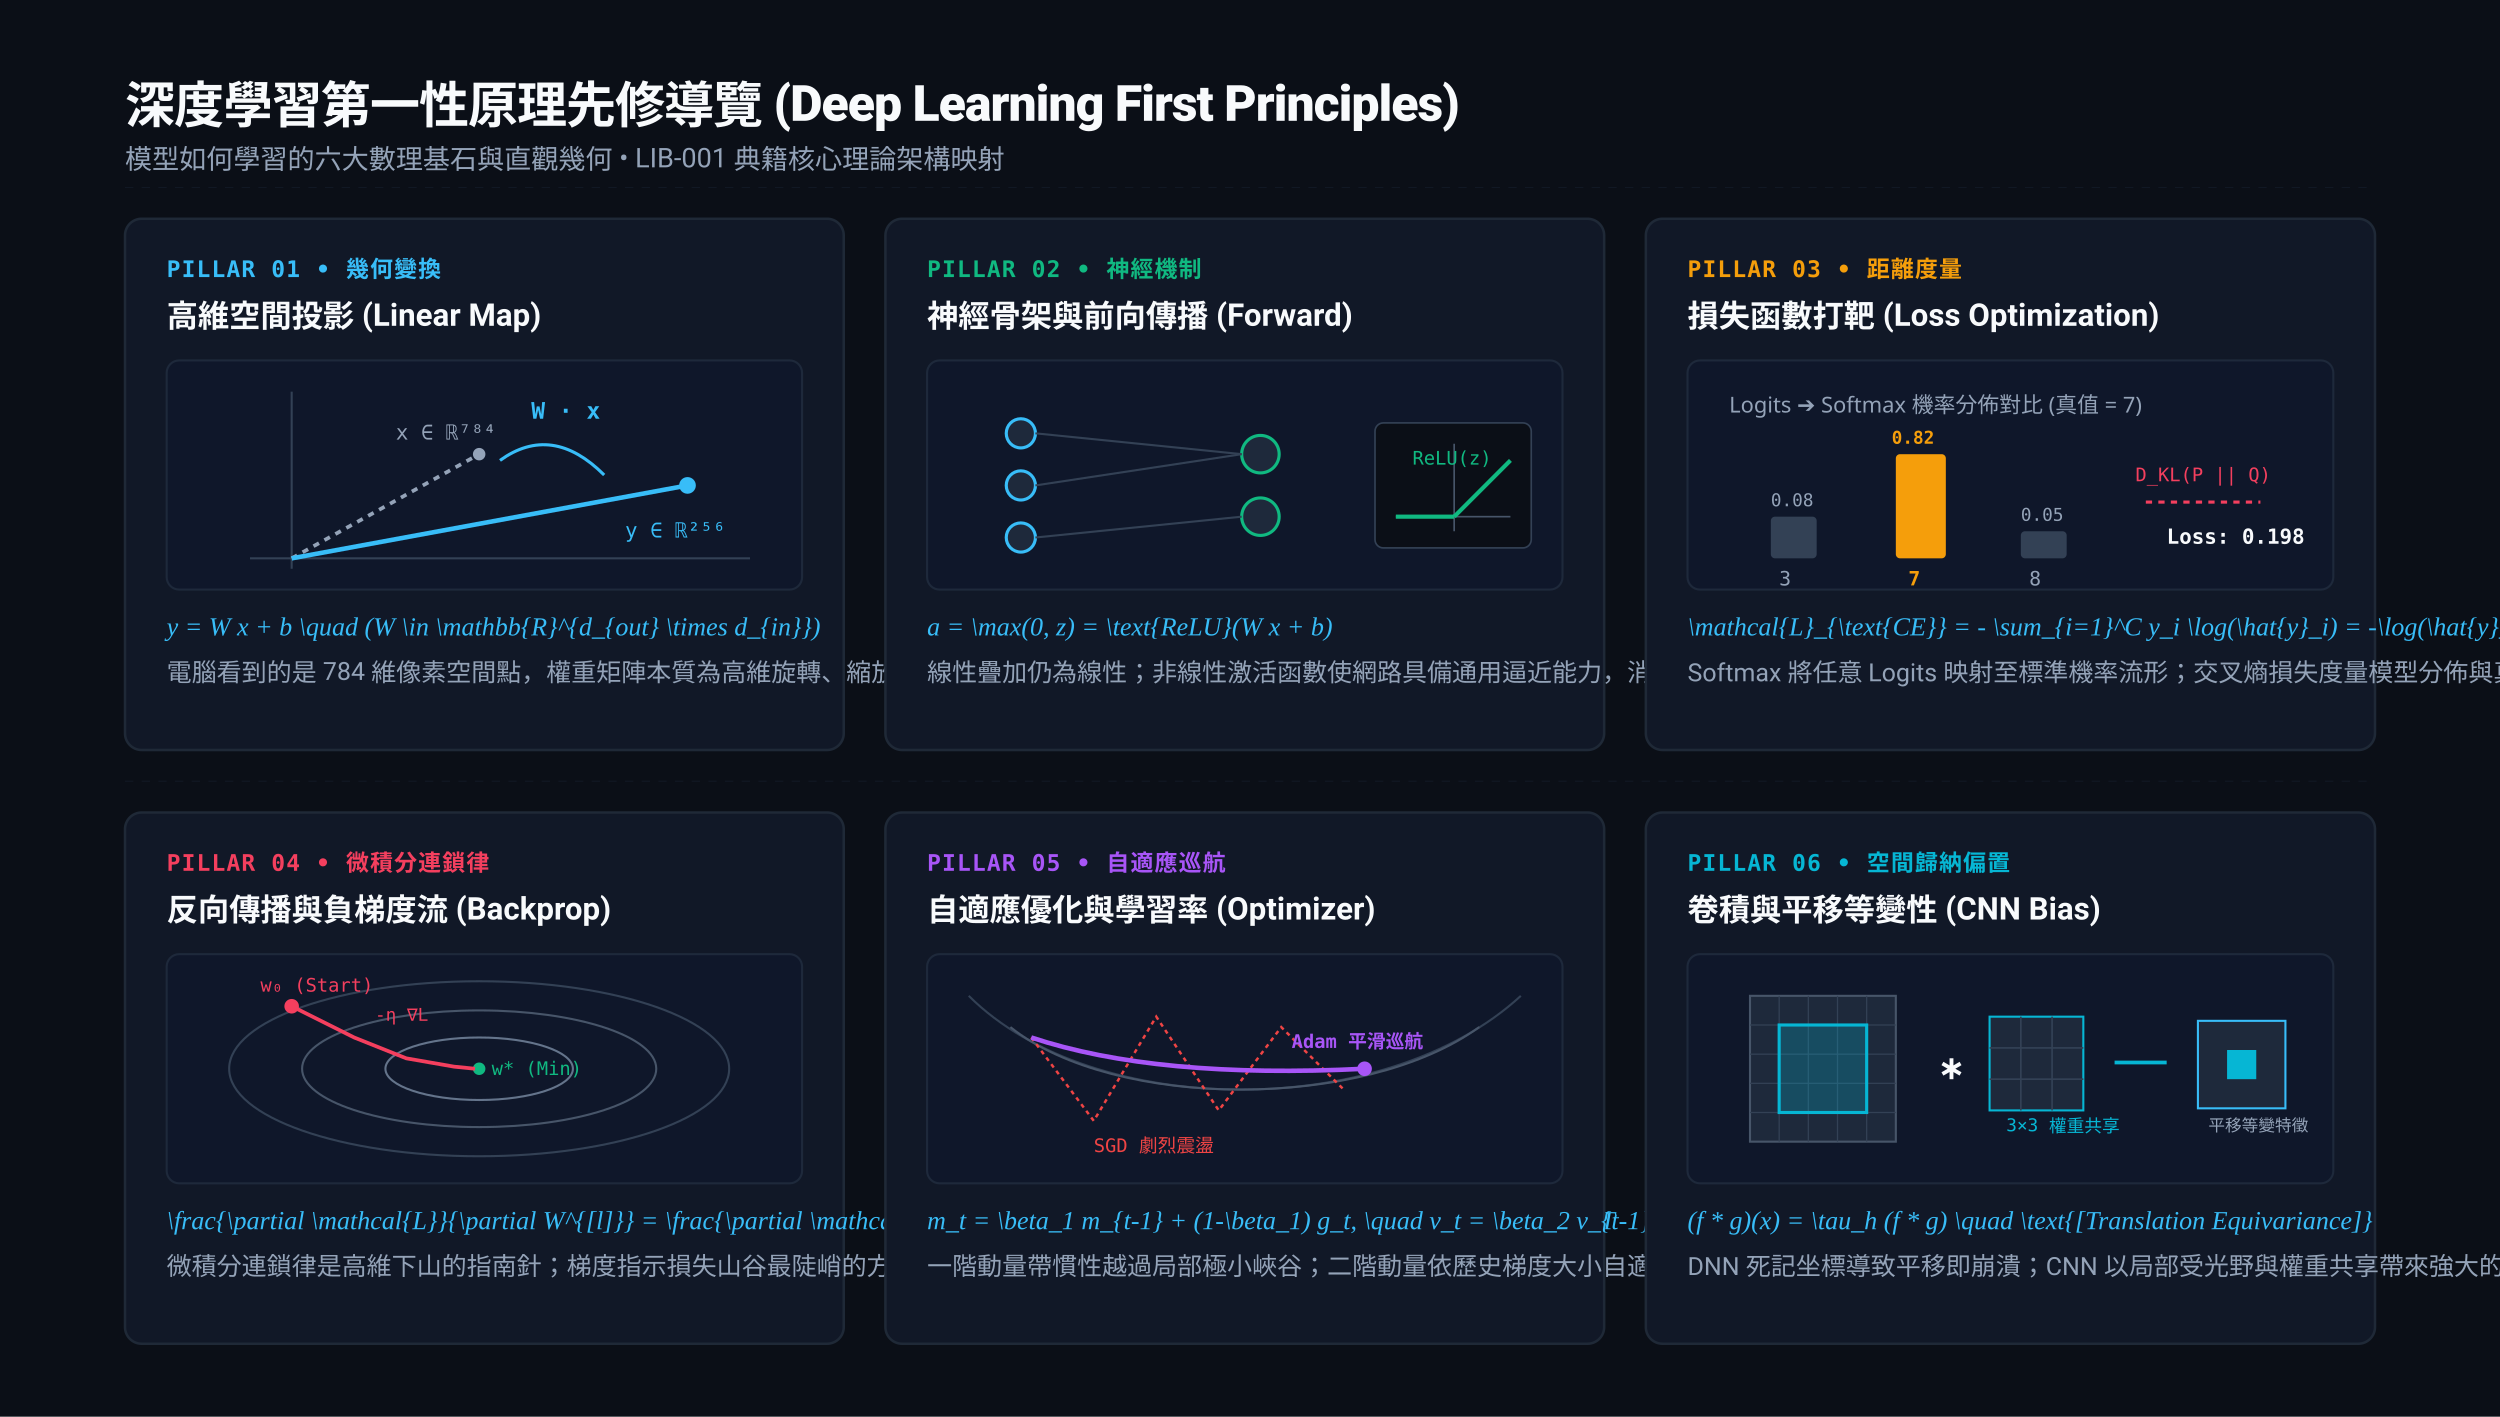
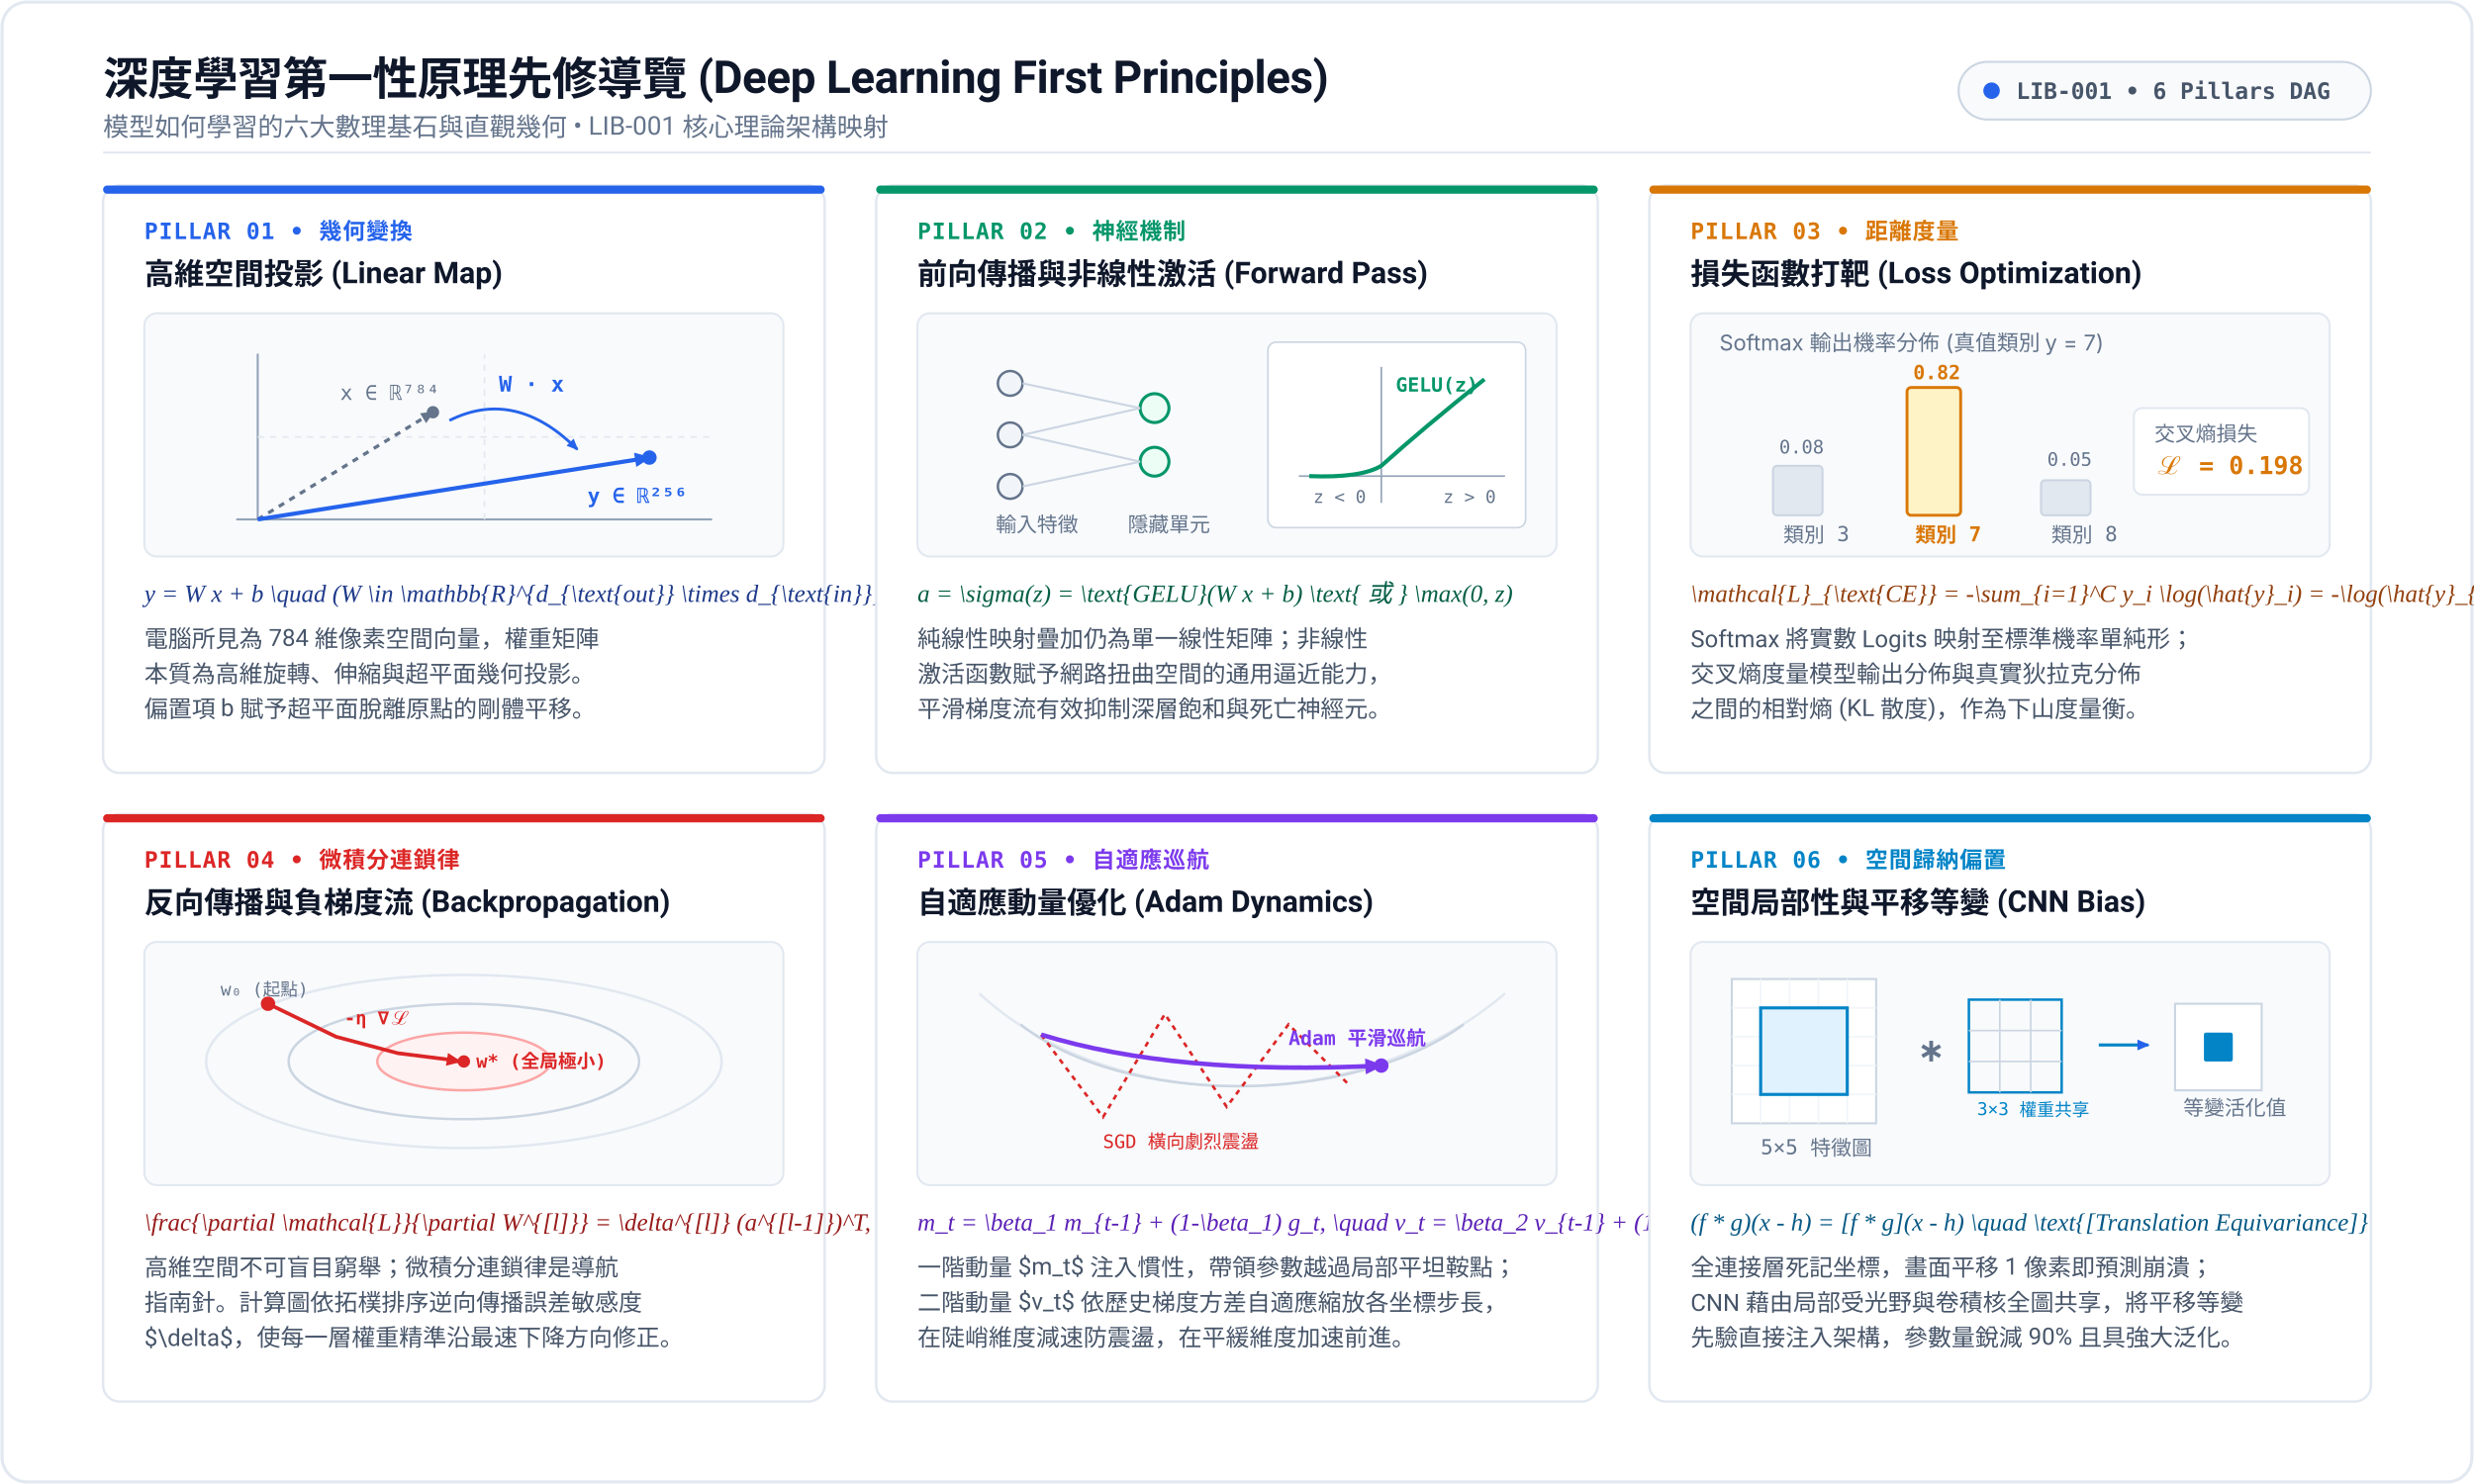
- <svg xmlns="http://www.w3.org/2000/svg" viewBox="0 0 1200 680" width="100%" height="100%">
+ <svg xmlns="http://www.w3.org/2000/svg" viewBox="0 0 1200 720" width="100%" height="100%">
  <defs>
    <style>
-       .bg { fill: #0b0f17; }
-       .grid-line { stroke: #1e293b; stroke-width: 0.5; stroke-dasharray: 4 4; opacity: 0.35; }
-       .pillar-card { fill: #111827; stroke: #1f2937; stroke-width: 1.2; rx: 8px; }
-       .pillar-card:hover { stroke: #38bdf8; }
-       .header-title { font-family: -apple-system, BlinkMacSystemFont, "Segoe UI", Roboto, sans-serif; font-size: 24px; font-weight: 800; fill: #f8fafc; letter-spacing: -0.02em; }
-       .header-sub { font-family: -apple-system, BlinkMacSystemFont, "Segoe UI", Roboto, sans-serif; font-size: 13px; fill: #94a3b8; }
-       .pillar-tag { font-family: ui-monospace, SFMono-Regular, Menlo, Monaco, Consolas, monospace; font-size: 11px; font-weight: 700; letter-spacing: 0.05em; }
-       .pillar-title { font-family: -apple-system, BlinkMacSystemFont, "Segoe UI", Roboto, sans-serif; font-size: 15px; font-weight: 700; fill: #f8fafc; }
-       .pillar-desc { font-family: -apple-system, BlinkMacSystemFont, "Segoe UI", Roboto, sans-serif; font-size: 12px; fill: #94a3b8; line-height: 1.5; }
-       .math-eq { font-family: "Cambria Math", "Times New Roman", serif; font-size: 12.5px; fill: #38bdf8; font-style: italic; }
-       .diagram-bg { fill: #0f172a; stroke: #1e293b; stroke-width: 1; rx: 6px; }
-       .accent-line { stroke-width: 1.5; stroke-linecap: round; }
+       .canvas-bg { fill: #ffffff; }
+       .outer-border { fill: none; stroke: #e2e8f0; stroke-width: 1.5; rx: 12px; }
+       .header-title { font-family: -apple-system, BlinkMacSystemFont, "Segoe UI", Roboto, "Helvetica Neue", Arial, sans-serif; font-size: 22px; font-weight: 700; fill: #0f172a; letter-spacing: -0.01em; }
+       .header-sub { font-family: -apple-system, BlinkMacSystemFont, "Segoe UI", Roboto, sans-serif; font-size: 12.5px; fill: #64748b; }
+       .meta-tag { font-family: ui-monospace, SFMono-Regular, Menlo, Monaco, Consolas, monospace; font-size: 11px; font-weight: 600; fill: #475569; }
+       .pillar-card { fill: #ffffff; stroke: #e2e8f0; stroke-width: 1.2; rx: 8px; }
+       .pillar-tag { font-family: ui-monospace, SFMono-Regular, Menlo, Monaco, Consolas, monospace; font-size: 11px; font-weight: 700; letter-spacing: 0.04em; }
+       .pillar-title { font-family: -apple-system, BlinkMacSystemFont, "Segoe UI", Roboto, sans-serif; font-size: 14.5px; font-weight: 700; fill: #0f172a; }
+       .diagram-bg { fill: #f8fafc; stroke: #e2e8f0; stroke-width: 1; rx: 6px; }
+       .math-eq { font-family: "Cambria Math", "Times New Roman", serif; font-size: 12px; font-style: italic; }
+       .pillar-desc { font-family: -apple-system, BlinkMacSystemFont, "Segoe UI", Roboto, sans-serif; font-size: 11.5px; fill: #475569; line-height: 1.5; }
+       .plot-axis { stroke: #94a3b8; stroke-width: 1; stroke-linecap: round; }
+       .plot-grid { stroke: #e2e8f0; stroke-width: 0.8; stroke-dasharray: 3 3; }
+       .label-sub { font-family: ui-monospace, SFMono-Regular, Menlo, monospace; font-size: 10px; fill: #64748b; }
    </style>
+     <marker id="arr-blue" viewBox="0 0 10 10" refX="7" refY="5" markerWidth="5" markerHeight="5" orient="auto-start-reverse">
+       <path d="M 0 1.5 L 8 5 L 0 8.5 z" fill="#2563eb" />
+     </marker>
+     <marker id="arr-slate" viewBox="0 0 10 10" refX="7" refY="5" markerWidth="5" markerHeight="5" orient="auto-start-reverse">
+       <path d="M 0 1.5 L 8 5 L 0 8.5 z" fill="#64748b" />
+     </marker>
+     <marker id="arr-emerald" viewBox="0 0 10 10" refX="7" refY="5" markerWidth="5" markerHeight="5" orient="auto-start-reverse">
+       <path d="M 0 1.5 L 8 5 L 0 8.5 z" fill="#059669" />
+     </marker>
+     <marker id="arr-amber" viewBox="0 0 10 10" refX="7" refY="5" markerWidth="5" markerHeight="5" orient="auto-start-reverse">
+       <path d="M 0 1.5 L 8 5 L 0 8.5 z" fill="#d97706" />
+     </marker>
+     <marker id="arr-red" viewBox="0 0 10 10" refX="7" refY="5" markerWidth="5" markerHeight="5" orient="auto-start-reverse">
+       <path d="M 0 1.5 L 8 5 L 0 8.5 z" fill="#dc2626" />
+     </marker>
+     <marker id="arr-purple" viewBox="0 0 10 10" refX="7" refY="5" markerWidth="5" markerHeight="5" orient="auto-start-reverse">
+       <path d="M 0 1.5 L 8 5 L 0 8.5 z" fill="#7c3aed" />
+     </marker>
  </defs>
-   <rect width="1200" height="680" class="bg" />
-   <line x1="60" y1="90" x2="1140" y2="90" class="grid-line" />
-   <line x1="60" y1="375" x2="1140" y2="375" class="grid-line" />
-   <g transform="translate(60, 35)">
-     <text class="header-title" x="0" y="24">深度學習第一性原理先修導覽 (Deep Learning First Principles)</text>
-     <text class="header-sub" x="0" y="46">模型如何學習的六大數理基石與直觀幾何 • LIB-001 典籍核心理論架構映射</text>
-   </g>
-   <g transform="translate(60, 105)">
-     <rect width="345" height="255" class="pillar-card" />
-     <text x="20" y="28" class="pillar-tag" fill="#38bdf8">PILLAR 01 • 幾何變換</text>
-     <text x="20" y="52" class="pillar-title">高維空間投影 (Linear Map)</text>
-     <g transform="translate(20, 68)">
-       <rect width="305" height="110" class="diagram-bg" />
-       <line x1="40" y1="95" x2="280" y2="95" stroke="#334155" stroke-width="1" />
-       <line x1="60" y1="15" x2="60" y2="100" stroke="#334155" stroke-width="1" />
-       <line x1="60" y1="95" x2="150" y2="45" stroke="#94a3b8" stroke-width="1.8" stroke-dasharray="3 3" />
-       <circle cx="150" cy="45" r="3" fill="#94a3b8" />
-       <text x="110" y="38" font-family="monospace" font-size="10" fill="#94a3b8">x ∈ ℝ⁷⁸⁴</text>
-       <path d="M 160 48 Q 185 30 210 55" fill="none" stroke="#38bdf8" stroke-width="1.5" />
-       <text x="175" y="28" font-family="monospace" font-size="11" fill="#38bdf8" font-weight="700">W · x</text>
-       <line x1="60" y1="95" x2="250" y2="60" stroke="#38bdf8" stroke-width="2.2" />
-       <circle cx="250" cy="60" r="4" fill="#38bdf8" />
-       <text x="220" y="85" font-family="monospace" font-size="10" fill="#38bdf8">y ∈ ℝ²⁵⁶</text>
-     </g>
-     <text x="20" y="200" class="math-eq">y = W x + b \quad (W \in \mathbb{R}^{d_{out} \times d_{in}})</text>
-     <text x="20" y="222" class="pillar-desc">
-       電腦看到的是 784 維像素空間點，權重矩陣本質為高維旋轉、縮放與超平面投影。
-     </text>
-   </g>
-   <g transform="translate(425, 105)">
-     <rect width="345" height="255" class="pillar-card" />
-     <text x="20" y="28" class="pillar-tag" fill="#10b981">PILLAR 02 • 神經機制</text>
-     <text x="20" y="52" class="pillar-title">神經骨架與前向傳播 (Forward)</text>
-     <g transform="translate(20, 68)">
-       <rect width="305" height="110" class="diagram-bg" />
-       <circle cx="45" cy="35" r="7" fill="#1e293b" stroke="#38bdf8" stroke-width="1.5" />
-       <circle cx="45" cy="60" r="7" fill="#1e293b" stroke="#38bdf8" stroke-width="1.5" />
-       <circle cx="45" cy="85" r="7" fill="#1e293b" stroke="#38bdf8" stroke-width="1.5" />
-       <circle cx="160" cy="45" r="9" fill="#1e293b" stroke="#10b981" stroke-width="1.5" />
-       <circle cx="160" cy="75" r="9" fill="#1e293b" stroke="#10b981" stroke-width="1.5" />
-       <line x1="52" y1="35" x2="151" y2="45" stroke="#334155" stroke-width="1" />
-       <line x1="52" y1="60" x2="151" y2="45" stroke="#334155" stroke-width="1" />
-       <line x1="52" y1="85" x2="151" y2="75" stroke="#334155" stroke-width="1" />
-       <g transform="translate(215, 30)">
-         <rect width="75" height="60" fill="#0b0f17" stroke="#334155" stroke-width="0.8" rx="4" />
-         <line x1="10" y1="45" x2="65" y2="45" stroke="#475569" stroke-width="0.8" />
-         <line x1="38" y1="10" x2="38" y2="52" stroke="#475569" stroke-width="0.8" />
-         <line x1="10" y1="45" x2="38" y2="45" stroke="#10b981" stroke-width="2" />
-         <line x1="38" y1="45" x2="65" y2="18" stroke="#10b981" stroke-width="2" />
-         <text x="18" y="20" font-family="monospace" font-size="9" fill="#10b981">ReLU(z)</text>
-       </g>
-     </g>
-     <text x="20" y="200" class="math-eq">a = \max(0, z) = \text{ReLU}(W x + b)</text>
-     <text x="20" y="222" class="pillar-desc">
-       線性疊加仍為線性；非線性激活函數使網路具備通用逼近能力，消除梯度飽和。
-     </text>
-   </g>
-   <g transform="translate(790, 105)">
-     <rect width="350" height="255" class="pillar-card" />
-     <text x="20" y="28" class="pillar-tag" fill="#f59e0b">PILLAR 03 • 距離度量</text>
-     <text x="20" y="52" class="pillar-title">損失函數打靶 (Loss Optimization)</text>
-     <g transform="translate(20, 68)">
-       <rect width="310" height="110" class="diagram-bg" />
-       <text x="20" y="25" font-family="sans-serif" font-size="10.5" fill="#94a3b8">Logits ➔ Softmax 機率分佈對比 (真值 = 7)</text>
-       <g transform="translate(30, 40)">
-         <rect x="10" y="35" width="22" height="20" fill="#334155" rx="2" />
-         <text x="14" y="68" font-family="monospace" font-size="9.5" fill="#94a3b8">3</text>
-         <text x="10" y="30" font-family="monospace" font-size="8.5" fill="#94a3b8">0.08</text>
-         <rect x="70" y="5" width="24" height="50" fill="#f59e0b" rx="2" />
-         <text x="76" y="68" font-family="monospace" font-size="9.5" fill="#f59e0b" font-weight="700">7</text>
-         <text x="68" y="0" font-family="monospace" font-size="8.5" fill="#f59e0b" font-weight="700">0.82</text>
-         <rect x="130" y="42" width="22" height="13" fill="#334155" rx="2" />
-         <text x="134" y="68" font-family="monospace" font-size="9.5" fill="#94a3b8">8</text>
-         <text x="130" y="37" font-family="monospace" font-size="8.5" fill="#94a3b8">0.05</text>
-         <path d="M 190 28 L 245 28" stroke="#f43f5e" stroke-width="1.5" stroke-dasharray="3 3" />
-         <text x="185" y="18" font-family="monospace" font-size="9" fill="#f43f5e">D_KL(P || Q)</text>
-         <text x="200" y="48" font-family="monospace" font-size="10" fill="#f8fafc" font-weight="700">Loss: 0.198</text>
-       </g>
-     </g>
-     <text x="20" y="200" class="math-eq">\mathcal{L}_{\text{CE}} = - \sum_{i=1}^C y_i \log(\hat{y}_i) = -\log(\hat{y}_{\text{true}})</text>
-     <text x="20" y="222" class="pillar-desc">
-       Softmax 將任意 Logits 映射至標準機率流形；交叉熵損失度量模型分佈與真值的距離。
-     </text>
-   </g>
-   <g transform="translate(60, 390)">
-     <rect width="345" height="255" class="pillar-card" />
-     <text x="20" y="28" class="pillar-tag" fill="#f43f5e">PILLAR 04 • 微積分連鎖律</text>
-     <text x="20" y="52" class="pillar-title">反向傳播與負梯度流 (Backprop)</text>
-     <g transform="translate(20, 68)">
-       <rect width="305" height="110" class="diagram-bg" />
-       <ellipse cx="150" cy="55" rx="120" ry="42" fill="none" stroke="#334155" stroke-width="1" />
-       <ellipse cx="150" cy="55" rx="85" ry="28" fill="none" stroke="#475569" stroke-width="1" />
-       <ellipse cx="150" cy="55" rx="45" ry="15" fill="none" stroke="#64748b" stroke-width="1" />
-       <circle cx="150" cy="55" r="3" fill="#10b981" />
-       <text x="156" y="58" font-family="monospace" font-size="9" fill="#10b981">w* (Min)</text>
-       <path d="M 60 25 L 90 40 L 115 50 L 138 54 L 148 55" fill="none" stroke="#f43f5e" stroke-width="1.8" />
-       <circle cx="60" cy="25" r="3.5" fill="#f43f5e" />
-       <text x="45" y="18" font-family="monospace" font-size="9" fill="#f43f5e">w₀ (Start)</text>
-       <text x="100" y="32" font-family="monospace" font-size="8.5" fill="#f43f5e">-η ∇L</text>
-     </g>
-     <text x="20" y="200" class="math-eq">\frac{\partial \mathcal{L}}{\partial W^{[l]}} = \frac{\partial \mathcal{L}}{\partial z^{[l]}} \cdot (a^{[l-1]})^T = \delta^{[l]} (a^{[l-1]})^T</text>
-     <text x="20" y="222" class="pillar-desc">
-       微積分連鎖律是高維下山的指南針；梯度指示損失山谷最陡峭的方向，沿負方向迭代。
-     </text>
-   </g>
-   <g transform="translate(425, 390)">
-     <rect width="345" height="255" class="pillar-card" />
-     <text x="20" y="28" class="pillar-tag" fill="#a855f7">PILLAR 05 • 自適應巡航</text>
-     <text x="20" y="52" class="pillar-title">自適應優化與學習率 (Optimizer)</text>
-     <g transform="translate(20, 68)">
-       <rect width="305" height="110" class="diagram-bg" />
-       <path d="M 20 20 C 80 80 220 80 285 20" fill="none" stroke="#334155" stroke-width="1" />
-       <path d="M 40 35 C 90 75 210 75 265 35" fill="none" stroke="#475569" stroke-width="1" />
-       <path d="M 50 40 L 80 80 L 110 30 L 140 75 L 170 35 L 200 65" fill="none" stroke="#ef4444" stroke-width="1.2" stroke-dasharray="2 2" />
-       <text x="80" y="95" font-family="monospace" font-size="9" fill="#ef4444">SGD 劇烈震盪</text>
-       <path d="M 50 40 Q 110 60 210 55" fill="none" stroke="#a855f7" stroke-width="2.2" />
-       <circle cx="210" cy="55" r="3.5" fill="#a855f7" />
-       <text x="175" y="45" font-family="monospace" font-size="9" fill="#a855f7" font-weight="700">Adam 平滑巡航</text>
-     </g>
-     <text x="20" y="200" class="math-eq">m_t = \beta_1 m_{t-1} + (1-\beta_1) g_t, \quad v_t = \beta_2 v_{t-1} + (1-\beta_2) g_t^2</text>
-     <text x="20" y="222" class="pillar-desc">
-       一階動量帶慣性越過局部極小峽谷；二階動量依歷史梯度大小自適應縮放步長。
-     </text>
-   </g>
-   <g transform="translate(790, 390)">
-     <rect width="350" height="255" class="pillar-card" />
-     <text x="20" y="28" class="pillar-tag" fill="#06b6d4">PILLAR 06 • 空間歸納偏置</text>
-     <text x="20" y="52" class="pillar-title">卷積與平移等變性 (CNN Bias)</text>
-     <g transform="translate(20, 68)">
-       <rect width="310" height="110" class="diagram-bg" />
-       <g transform="translate(30, 20)">
-         <rect width="70" height="70" fill="#1e293b" stroke="#475569" stroke-width="1" />
-         <line x1="14" y1="0" x2="14" y2="70" stroke="#334155" stroke-width="0.6" />
-         <line x1="28" y1="0" x2="28" y2="70" stroke="#334155" stroke-width="0.6" />
-         <line x1="42" y1="0" x2="42" y2="70" stroke="#334155" stroke-width="0.6" />
-         <line x1="56" y1="0" x2="56" y2="70" stroke="#334155" stroke-width="0.6" />
-         <line x1="0" y1="14" x2="70" y2="14" stroke="#334155" stroke-width="0.6" />
-         <line x1="0" y1="28" x2="70" y2="28" stroke="#334155" stroke-width="0.6" />
-         <line x1="0" y1="42" x2="70" y2="42" stroke="#334155" stroke-width="0.6" />
-         <line x1="0" y1="56" x2="70" y2="56" stroke="#334155" stroke-width="0.6" />
-         <rect x="14" y="14" width="42" height="42" fill="rgba(6, 182, 212, 0.25)" stroke="#06b6d4" stroke-width="1.5" />
-       </g>
-       <text x="120" y="60" font-family="sans-serif" font-size="16" fill="#f8fafc" font-weight="700">∗</text>
-       <g transform="translate(145, 30)">
-         <rect width="45" height="45" fill="#1e293b" stroke="#06b6d4" stroke-width="1" />
-         <line x1="15" y1="0" x2="15" y2="45" stroke="#334155" stroke-width="0.8" />
-         <line x1="30" y1="0" x2="30" y2="45" stroke="#334155" stroke-width="0.8" />
-         <line x1="0" y1="15" x2="45" y2="15" stroke="#334155" stroke-width="0.8" />
-         <line x1="0" y1="30" x2="45" y2="30" stroke="#334155" stroke-width="0.8" />
-         <text x="8" y="55" font-family="monospace" font-size="8.5" fill="#06b6d4">3×3 權重共享</text>
-       </g>
-       <path d="M 205 52 L 230 52" stroke="#06b6d4" stroke-width="1.8" />
-       <g transform="translate(245, 32)">
-         <rect width="42" height="42" fill="#1e293b" stroke="#38bdf8" stroke-width="1" />
-         <rect x="14" y="14" width="14" height="14" fill="#06b6d4" />
-         <text x="5" y="53" font-family="monospace" font-size="8" fill="#94a3b8">平移等變特徵</text>
-       </g>
-     </g>
-     <text x="20" y="200" class="math-eq">(f * g)(x) = \tau_h (f * g) \quad \text{[Translation Equivariance]}</text>
-     <text x="20" y="222" class="pillar-desc">
-       DNN 死記坐標導致平移即崩潰；CNN 以局部受光野與權重共享帶來強大的幾何不變性。
+   <rect width="1200" height="720" class="canvas-bg" />
+   <rect x="1" y="1" width="1198" height="718" class="outer-border" />
+   <g transform="translate(50, 26)">
+     <text class="header-title" x="0" y="20">深度學習第一性原理先修導覽 (Deep Learning First Principles)</text>
+     <text class="header-sub" x="0" y="40">模型如何學習的六大數理基石與直觀幾何 • LIB-001 核心理論架構映射</text>
+     <g transform="translate(900, 4)">
+       <rect width="200" height="28" rx="14" fill="#f8fafc" stroke="#cbd5e1" stroke-width="1" />
+       <circle cx="16" cy="14" r="4" fill="#2563eb" />
+       <text x="28" y="18" class="meta-tag">LIB-001 • 6 Pillars DAG</text>
+     </g>
+   </g>
+   <line x1="50" y1="74" x2="1150" y2="74" stroke="#e2e8f0" stroke-width="1" />
+   <g transform="translate(50, 90)">
+     <rect width="350" height="285" class="pillar-card" />
+     <rect width="350" height="4" fill="#2563eb" rx="2" />
+     <text x="20" y="26" class="pillar-tag" fill="#2563eb">PILLAR 01 • 幾何變換</text>
+     <text x="20" y="48" class="pillar-title">高維空間投影 (Linear Map)</text>
+     <g transform="translate(20, 62)">
+       <rect width="310" height="118" class="diagram-bg" />
+       <line x1="45" y1="100" x2="275" y2="100" class="plot-axis" />
+       <line x1="55" y1="100" x2="55" y2="20" class="plot-axis" />
+       <line x1="55" y1="60" x2="275" y2="60" class="plot-grid" />
+       <line x1="165" y1="100" x2="165" y2="20" class="plot-grid" />
+       <line x1="55" y1="100" x2="140" y2="48" stroke="#64748b" stroke-width="1.6" stroke-dasharray="3 3" marker-end="url(#arr-slate)" />
+       <circle cx="140" cy="48" r="3" fill="#64748b" />
+       <text x="95" y="42" class="label-sub">x ∈ ℝ⁷⁸⁴</text>
+       <path d="M 148 52 Q 180 36 210 66" fill="none" stroke="#2563eb" stroke-width="1.4" marker-end="url(#arr-blue)" />
+       <text x="172" y="38" font-family="ui-monospace, monospace" font-size="10.5" fill="#2563eb" font-weight="700">W · x</text>
+       <line x1="55" y1="100" x2="245" y2="70" stroke="#2563eb" stroke-width="2" marker-end="url(#arr-blue)" />
+       <circle cx="245" cy="70" r="3.5" fill="#2563eb" />
+       <text x="215" y="92" font-family="ui-monospace, monospace" font-size="10" fill="#2563eb" font-weight="700">y ∈ ℝ²⁵⁶</text>
+     </g>
+     <text x="20" y="202" class="math-eq" fill="#1e3a8a">y = W x + b \quad (W \in \mathbb{R}^{d_{\text{out}} \times d_{\text{in}}})</text>
+     <text x="20" y="224" class="pillar-desc">
+       <tspan x="20" dy="0">電腦所見為 784 維像素空間向量，權重矩陣</tspan>
+       <tspan x="20" dy="17">本質為高維旋轉、伸縮與超平面幾何投影。</tspan>
+       <tspan x="20" dy="17">偏置項 b 賦予超平面脫離原點的剛體平移。</tspan>
+     </text>
+   </g>
+   <g transform="translate(425, 90)">
+     <rect width="350" height="285" class="pillar-card" />
+     <rect width="350" height="4" fill="#059669" rx="2" />
+     <text x="20" y="26" class="pillar-tag" fill="#059669">PILLAR 02 • 神經機制</text>
+     <text x="20" y="48" class="pillar-title">前向傳播與非線性激活 (Forward Pass)</text>
+     <g transform="translate(20, 62)">
+       <rect width="310" height="118" class="diagram-bg" />
+       <g transform="translate(20, 14)">
+         <circle cx="25" cy="20" r="6" fill="#f1f5f9" stroke="#64748b" stroke-width="1.2" />
+         <circle cx="25" cy="45" r="6" fill="#f1f5f9" stroke="#64748b" stroke-width="1.2" />
+         <circle cx="25" cy="70" r="6" fill="#f1f5f9" stroke="#64748b" stroke-width="1.2" />
+         <circle cx="95" cy="32" r="7" fill="#ecfdf5" stroke="#059669" stroke-width="1.5" />
+         <circle cx="95" cy="58" r="7" fill="#ecfdf5" stroke="#059669" stroke-width="1.5" />
+         <line x1="31" y1="20" x2="88" y2="32" stroke="#cbd5e1" stroke-width="1" />
+         <line x1="31" y1="45" x2="88" y2="32" stroke="#cbd5e1" stroke-width="1" />
+         <line x1="31" y1="45" x2="88" y2="58" stroke="#cbd5e1" stroke-width="1" />
+         <line x1="31" y1="70" x2="88" y2="58" stroke="#cbd5e1" stroke-width="1" />
+         <text x="18" y="92" class="label-sub">輸入特徵</text>
+         <text x="82" y="92" class="label-sub">隱藏單元</text>
+       </g>
+       <g transform="translate(170, 14)">
+         <rect width="125" height="90" fill="#ffffff" stroke="#cbd5e1" stroke-width="0.8" rx="4" />
+         <line x1="15" y1="65" x2="115" y2="65" stroke="#94a3b8" stroke-width="0.8" />
+         <line x1="55" y1="12" x2="55" y2="78" stroke="#94a3b8" stroke-width="0.8" />
+         <path d="M 20 65 Q 45 66 55 60 Q 75 42 105 18" fill="none" stroke="#059669" stroke-width="2" />
+         <text x="62" y="24" font-family="ui-monospace, monospace" font-size="9.5" fill="#059669" font-weight="700">GELU(z)</text>
+         <text x="22" y="78" font-family="ui-monospace, monospace" font-size="8.5" fill="#64748b">z &lt; 0</text>
+         <text x="85" y="78" font-family="ui-monospace, monospace" font-size="8.5" fill="#64748b">z &gt; 0</text>
+       </g>
+     </g>
+     <text x="20" y="202" class="math-eq" fill="#065f46">a = \sigma(z) = \text{GELU}(W x + b) \text{ 或 } \max(0, z)</text>
+     <text x="20" y="224" class="pillar-desc">
+       <tspan x="20" dy="0">純線性映射疊加仍為單一線性矩陣；非線性</tspan>
+       <tspan x="20" dy="17">激活函數賦予網路扭曲空間的通用逼近能力，</tspan>
+       <tspan x="20" dy="17">平滑梯度流有效抑制深層飽和與死亡神經元。</tspan>
+     </text>
+   </g>
+   <g transform="translate(800, 90)">
+     <rect width="350" height="285" class="pillar-card" />
+     <rect width="350" height="4" fill="#d97706" rx="2" />
+     <text x="20" y="26" class="pillar-tag" fill="#d97706">PILLAR 03 • 距離度量</text>
+     <text x="20" y="48" class="pillar-title">損失函數打靶 (Loss Optimization)</text>
+     <g transform="translate(20, 62)">
+       <rect width="310" height="118" class="diagram-bg" />
+       <text x="14" y="18" font-family="-apple-system, sans-serif" font-size="10.5" fill="#64748b">Softmax 輸出機率分佈 (真值類別 y = 7)</text>
+       <g transform="translate(20, 26)">
+         <rect x="20" y="48" width="24" height="24" fill="#e2e8f0" stroke="#cbd5e1" rx="2" />
+         <text x="25" y="85" class="label-sub">類別 3</text>
+         <text x="23" y="42" font-family="ui-monospace, monospace" font-size="9" fill="#64748b">0.08</text>
+         <rect x="85" y="10" width="26" height="62" fill="#fef3c7" stroke="#d97706" stroke-width="1.4" rx="2" />
+         <text x="89" y="85" font-family="ui-monospace, monospace" font-size="10" fill="#d97706" font-weight="700">類別 7</text>
+         <text x="88" y="6" font-family="ui-monospace, monospace" font-size="9.5" fill="#d97706" font-weight="700">0.82</text>
+         <rect x="150" y="55" width="24" height="17" fill="#e2e8f0" stroke="#cbd5e1" rx="2" />
+         <text x="155" y="85" class="label-sub">類別 8</text>
+         <text x="153" y="48" font-family="ui-monospace, monospace" font-size="9" fill="#64748b">0.05</text>
+         <g transform="translate(195, 20)">
+           <rect width="85" height="42" rx="4" fill="#ffffff" stroke="#e2e8f0" />
+           <text x="10" y="16" class="label-sub">交叉熵損失</text>
+           <text x="10" y="32" font-family="ui-monospace, monospace" font-size="12" fill="#d97706" font-weight="700">ℒ = 0.198</text>
+         </g>
+       </g>
+     </g>
+     <text x="20" y="202" class="math-eq" fill="#92400e">\mathcal{L}_{\text{CE}} = -\sum_{i=1}^C y_i \log(\hat{y}_i) = -\log(\hat{y}_{\text{true}})</text>
+     <text x="20" y="224" class="pillar-desc">
+       <tspan x="20" dy="0">Softmax 將實數 Logits 映射至標準機率單純形；</tspan>
+       <tspan x="20" dy="17">交叉熵度量模型輸出分佈與真實狄拉克分佈</tspan>
+       <tspan x="20" dy="17">之間的相對熵 (KL 散度)，作為下山度量衡。</tspan>
+     </text>
+   </g>
+   <g transform="translate(50, 395)">
+     <rect width="350" height="285" class="pillar-card" />
+     <rect width="350" height="4" fill="#dc2626" rx="2" />
+     <text x="20" y="26" class="pillar-tag" fill="#dc2626">PILLAR 04 • 微積分連鎖律</text>
+     <text x="20" y="48" class="pillar-title">反向傳播與負梯度流 (Backpropagation)</text>
+     <g transform="translate(20, 62)">
+       <rect width="310" height="118" class="diagram-bg" />
+       <g transform="translate(15, 8)">
+         <ellipse cx="140" cy="50" rx="125" ry="42" fill="none" stroke="#e2e8f0" stroke-width="1.2" />
+         <ellipse cx="140" cy="50" rx="85" ry="28" fill="none" stroke="#cbd5e1" stroke-width="1.2" />
+         <ellipse cx="140" cy="50" rx="42" ry="14" fill="#fef2f2" stroke="#fca5a5" stroke-width="1.2" />
+         <circle cx="140" cy="50" r="3" fill="#dc2626" />
+         <text x="146" y="53" font-family="ui-monospace, monospace" font-size="9" fill="#dc2626" font-weight="700">w* (全局極小)</text>
+         <path d="M 45 22 L 78 38 L 108 46 L 132 49 L 138 50" fill="none" stroke="#dc2626" stroke-width="1.8" marker-end="url(#arr-red)" />
+         <circle cx="45" cy="22" r="3.5" fill="#dc2626" />
+         <text x="22" y="18" font-family="ui-monospace, monospace" font-size="8.5" fill="#64748b">w₀ (起點)</text>
+         <text x="82" y="32" font-family="ui-monospace, monospace" font-size="9" fill="#dc2626" font-weight="600">-η ∇ℒ</text>
+       </g>
+     </g>
+     <text x="20" y="202" class="math-eq" fill="#991b1b">\frac{\partial \mathcal{L}}{\partial W^{[l]}} = \delta^{[l]} (a^{[l-1]})^T, \quad \delta^{[l]} = (W^{[l+1]})^T \delta^{[l+1]} \odot \sigma'(z^{[l]})</text>
+     <text x="20" y="224" class="pillar-desc">
+       <tspan x="20" dy="0">高維空間不可盲目窮舉；微積分連鎖律是導航</tspan>
+       <tspan x="20" dy="17">指南針。計算圖依拓樸排序逆向傳播誤差敏感度</tspan>
+       <tspan x="20" dy="17">$\delta$，使每一層權重精準沿最速下降方向修正。</tspan>
+     </text>
+   </g>
+   <g transform="translate(425, 395)">
+     <rect width="350" height="285" class="pillar-card" />
+     <rect width="350" height="4" fill="#7c3aed" rx="2" />
+     <text x="20" y="26" class="pillar-tag" fill="#7c3aed">PILLAR 05 • 自適應巡航</text>
+     <text x="20" y="48" class="pillar-title">自適應動量優化 (Adam Dynamics)</text>
+     <g transform="translate(20, 62)">
+       <rect width="310" height="118" class="diagram-bg" />
+       <g transform="translate(15, 10)">
+         <path d="M 15 15 C 80 75 200 75 270 15" fill="none" stroke="#e2e8f0" stroke-width="1.2" />
+         <path d="M 35 30 C 85 70 195 70 250 30" fill="none" stroke="#cbd5e1" stroke-width="1.2" />
+         <path d="M 45 35 L 75 75 L 105 25 L 135 70 L 165 30 L 195 60" fill="none" stroke="#dc2626" stroke-width="1.3" stroke-dasharray="2.5 2.5" />
+         <text x="75" y="90" font-family="ui-monospace, monospace" font-size="9" fill="#dc2626">SGD 橫向劇烈震盪</text>
+         <path d="M 45 35 Q 110 55 210 50" fill="none" stroke="#7c3aed" stroke-width="2.2" marker-end="url(#arr-purple)" />
+         <circle cx="210" cy="50" r="3.5" fill="#7c3aed" />
+         <text x="165" y="40" font-family="ui-monospace, monospace" font-size="9.5" fill="#7c3aed" font-weight="700">Adam 平滑巡航</text>
+       </g>
+     </g>
+     <text x="20" y="202" class="math-eq" fill="#5b21b6">m_t = \beta_1 m_{t-1} + (1-\beta_1) g_t, \quad v_t = \beta_2 v_{t-1} + (1-\beta_2) g_t^2</text>
+     <text x="20" y="224" class="pillar-desc">
+       <tspan x="20" dy="0">一階動量 $m_t$ 注入慣性，帶領參數越過局部平坦鞍點；</tspan>
+       <tspan x="20" dy="17">二階動量 $v_t$ 依歷史梯度方差自適應縮放各坐標步長，</tspan>
+       <tspan x="20" dy="17">在陡峭維度減速防震盪，在平緩維度加速前進。</tspan>
+     </text>
+   </g>
+   <g transform="translate(800, 395)">
+     <rect width="350" height="285" class="pillar-card" />
+     <rect width="350" height="4" fill="#0284c7" rx="2" />
+     <text x="20" y="26" class="pillar-tag" fill="#0284c7">PILLAR 06 • 空間歸納偏置</text>
+     <text x="20" y="48" class="pillar-title">空間局部性與平移等變 (CNN Bias)</text>
+     <g transform="translate(20, 62)">
+       <rect width="310" height="118" class="diagram-bg" />
+       <g transform="translate(20, 18)">
+         <rect width="70" height="70" fill="#ffffff" stroke="#cbd5e1" stroke-width="1" />
+         <line x1="14" y1="0" x2="14" y2="70" stroke="#f1f5f9" stroke-width="0.8" />
+         <line x1="28" y1="0" x2="28" y2="70" stroke="#f1f5f9" stroke-width="0.8" />
+         <line x1="42" y1="0" x2="42" y2="70" stroke="#f1f5f9" stroke-width="0.8" />
+         <line x1="56" y1="0" x2="56" y2="70" stroke="#f1f5f9" stroke-width="0.8" />
+         <line x1="0" y1="14" x2="70" y2="14" stroke="#f1f5f9" stroke-width="0.8" />
+         <line x1="0" y1="28" x2="70" y2="28" stroke="#f1f5f9" stroke-width="0.8" />
+         <line x1="0" y1="42" x2="70" y2="42" stroke="#f1f5f9" stroke-width="0.8" />
+         <line x1="0" y1="56" x2="70" y2="56" stroke="#f1f5f9" stroke-width="0.8" />
+         <rect x="14" y="14" width="42" height="42" fill="#e0f2fe" stroke="#0284c7" stroke-width="1.5" />
+         <text x="14" y="85" class="label-sub">5×5 特徵圖</text>
+       </g>
+       <text x="110" y="58" font-family="-apple-system, sans-serif" font-size="16" fill="#64748b" font-weight="700">∗</text>
+       <g transform="translate(135, 28)">
+         <rect width="45" height="45" fill="#f8fafc" stroke="#0284c7" stroke-width="1.2" />
+         <line x1="15" y1="0" x2="15" y2="45" stroke="#cbd5e1" stroke-width="0.8" />
+         <line x1="30" y1="0" x2="30" y2="45" stroke="#cbd5e1" stroke-width="0.8" />
+         <line x1="0" y1="15" x2="45" y2="15" stroke="#cbd5e1" stroke-width="0.8" />
+         <line x1="0" y1="30" x2="45" y2="30" stroke="#cbd5e1" stroke-width="0.8" />
+         <text x="4" y="56" font-family="ui-monospace, monospace" font-size="8.5" fill="#0284c7">3×3 權重共享</text>
+       </g>
+       <path d="M 198 50 L 222 50" stroke="#0284c7" stroke-width="1.5" marker-end="url(#arr-blue)" />
+       <g transform="translate(235, 30)">
+         <rect width="42" height="42" fill="#ffffff" stroke="#cbd5e1" stroke-width="1" />
+         <rect x="14" y="14" width="14" height="14" fill="#0284c7" rx="1" />
+         <text x="4" y="54" class="label-sub">等變活化值</text>
+       </g>
+     </g>
+     <text x="20" y="202" class="math-eq" fill="#075985">(f * g)(x - h) = [f * g](x - h) \quad \text{[Translation Equivariance]}</text>
+     <text x="20" y="224" class="pillar-desc">
+       <tspan x="20" dy="0">全連接層死記坐標，畫面平移 1 像素即預測崩潰；</tspan>
+       <tspan x="20" dy="17">CNN 藉由局部受光野與卷積核全圖共享，將平移等變</tspan>
+       <tspan x="20" dy="17">先驗直接注入架構，參數量銳減 90% 且具強大泛化。</tspan>
    </text>
  </g>
</svg>
